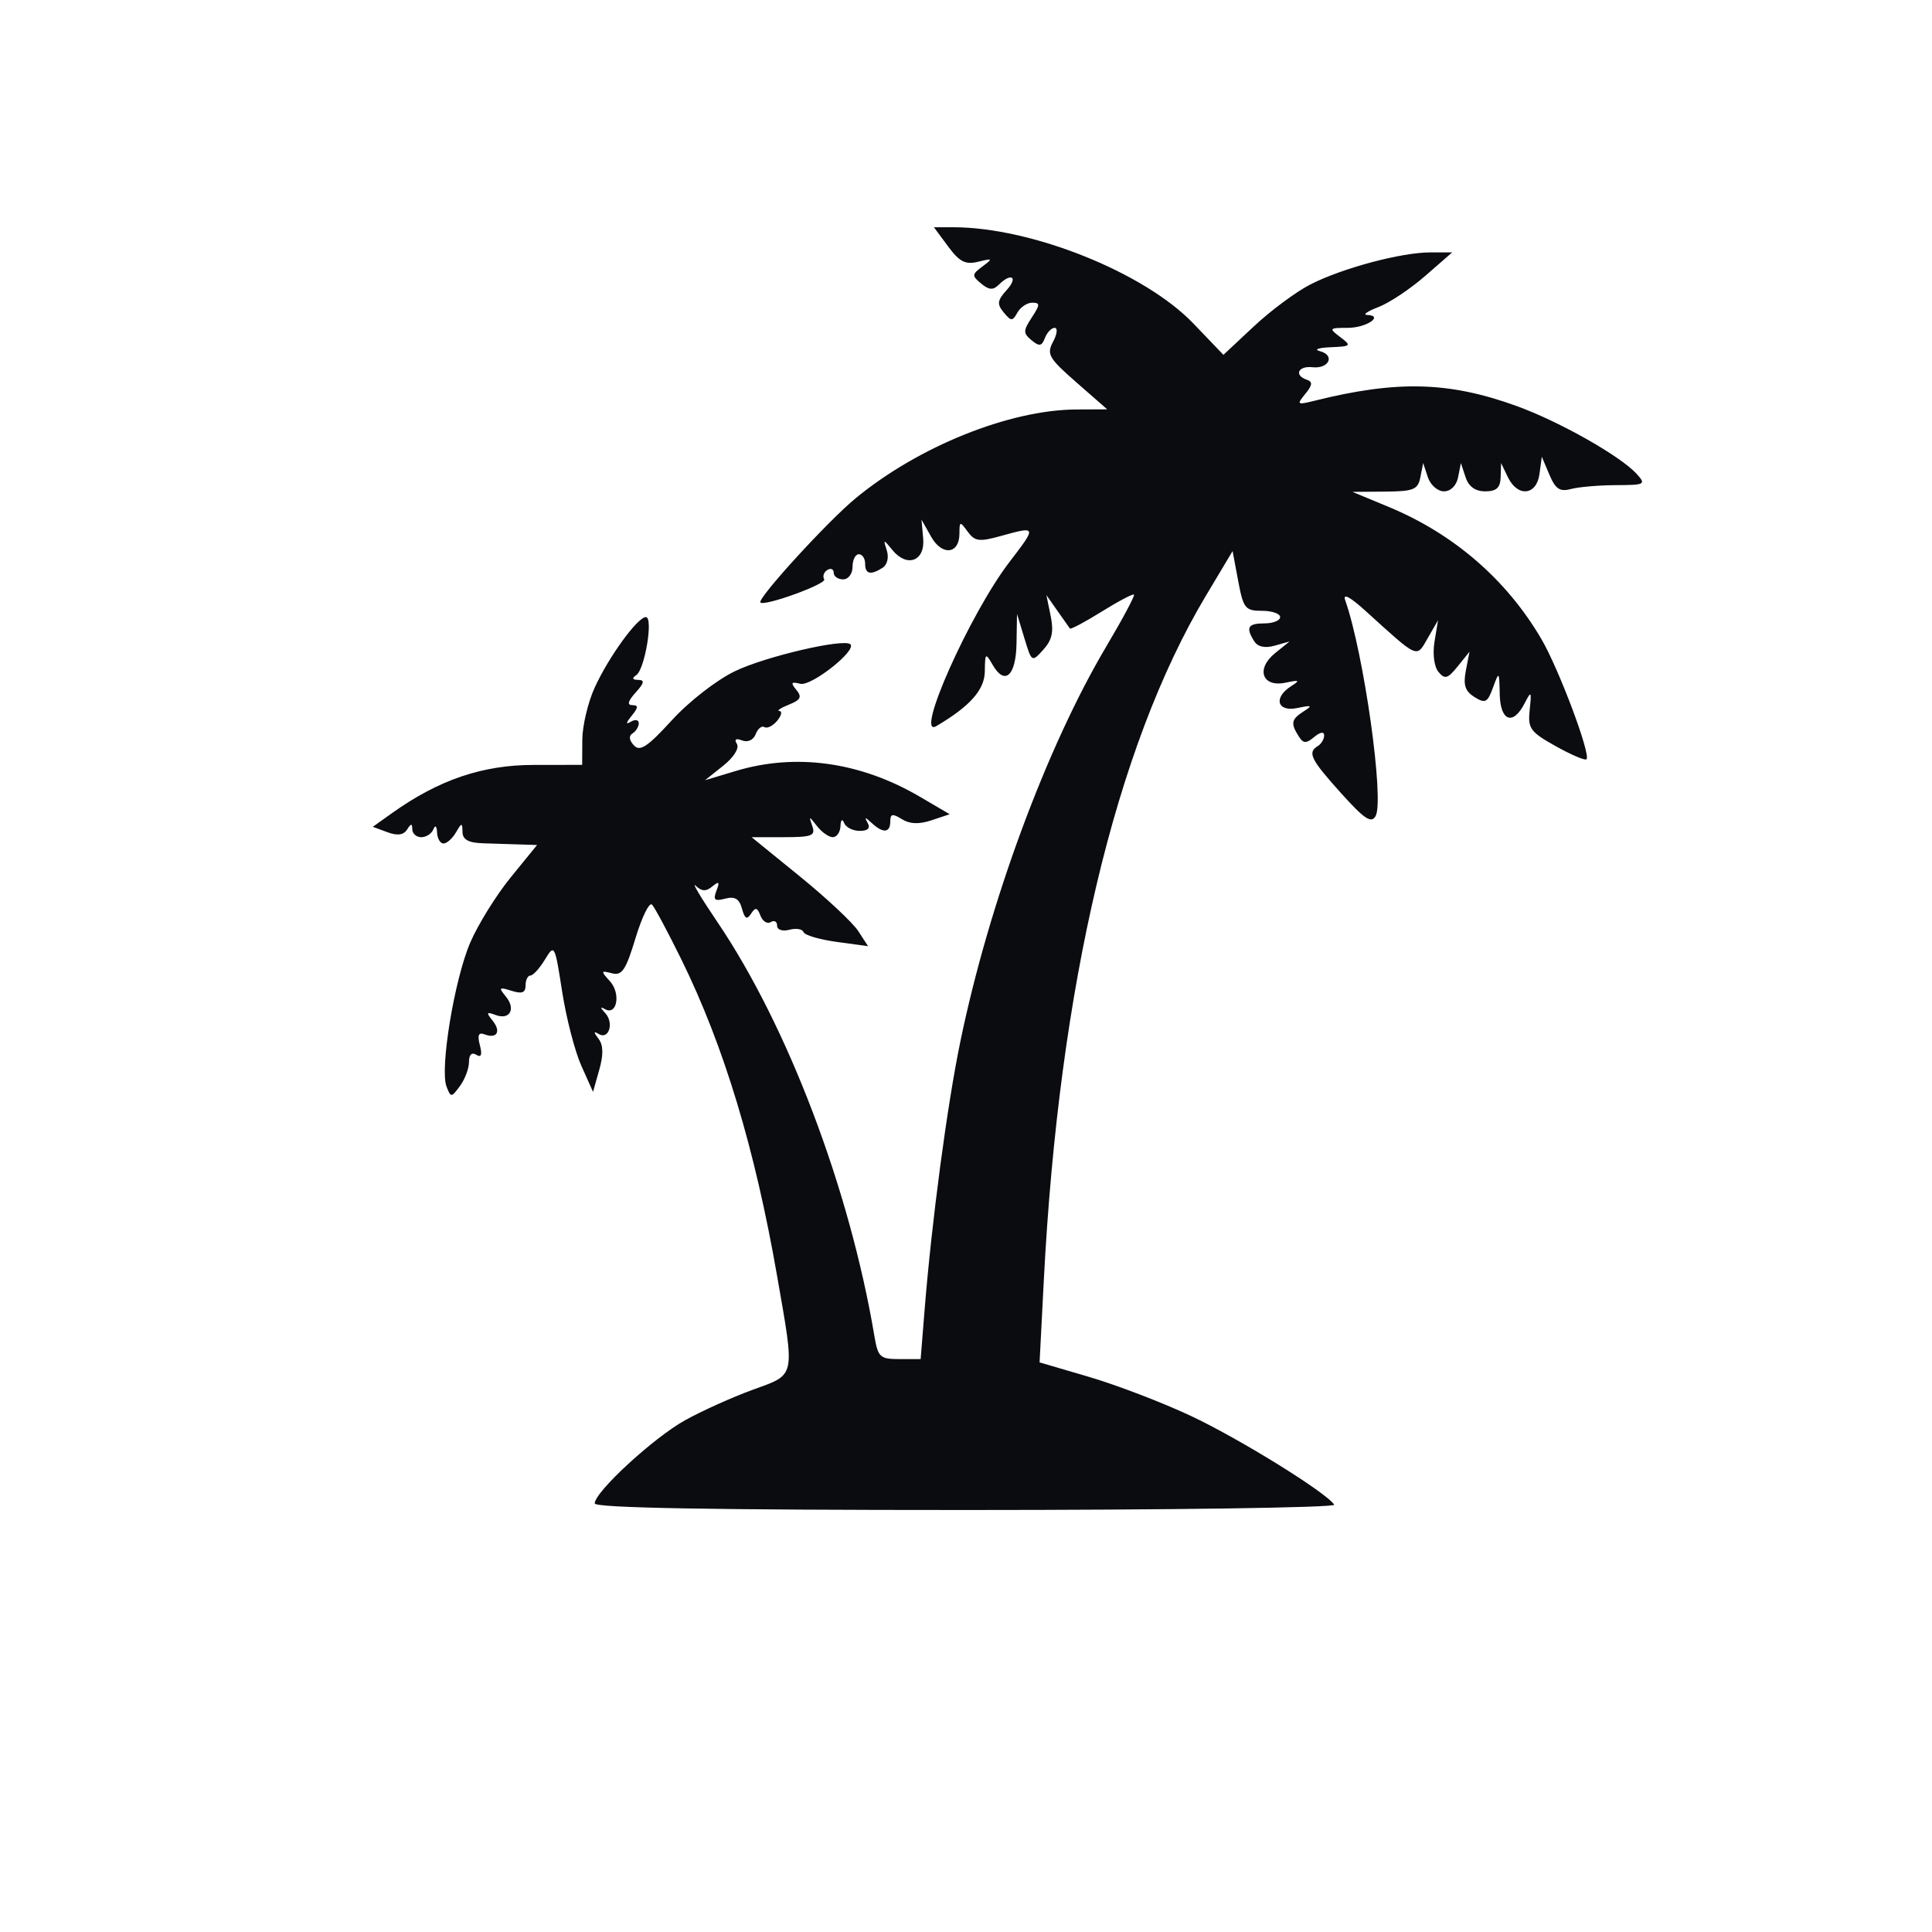
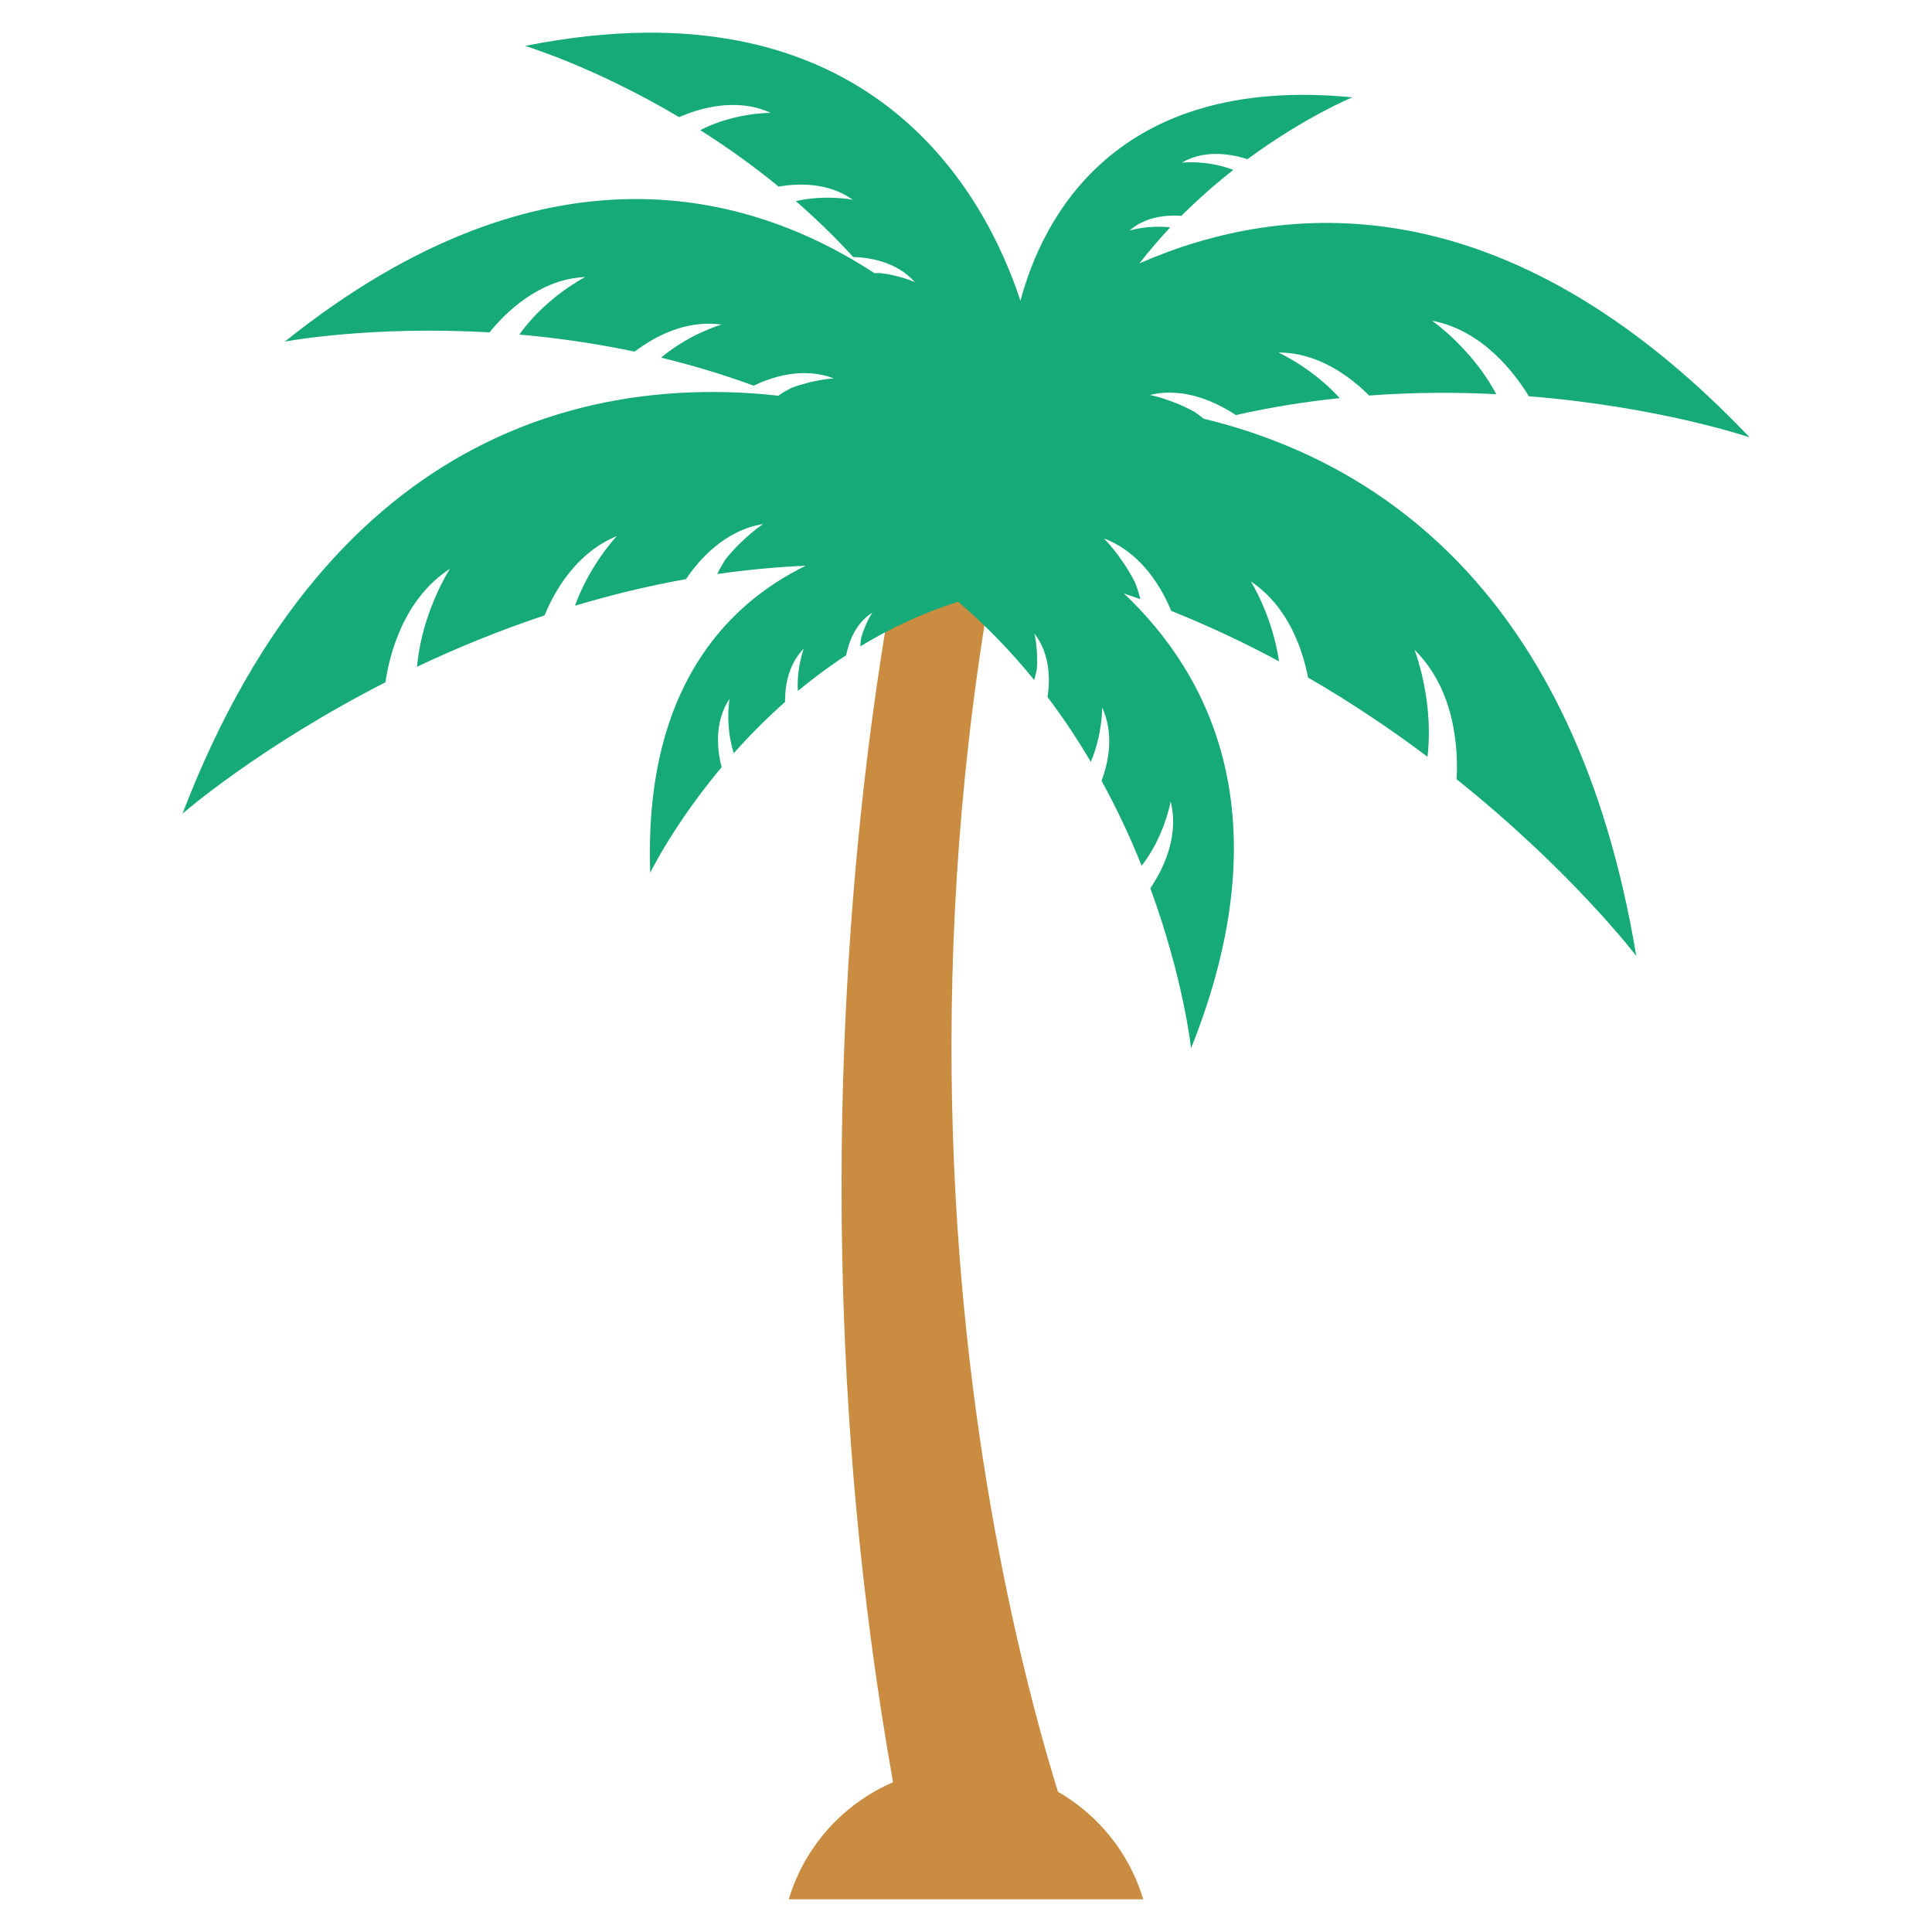
- <svg xmlns="http://www.w3.org/2000/svg" version="1.1" id="svg2" viewBox="0 0 1080 1080" height="12in" width="12in">
-   <defs id="defs4" />
-   <g transform="translate(0,27.63782)" id="layer1">
-     <g transform="matrix(0.7225444,0,0,0.7225444,2906.097,3458.097)" id="layer1-9">
-       <g transform="matrix(0.7855238,0,0,0.7855238,-2414.047,-4243.136)" id="layer1-2" />
-       <path style="fill:#0b0c10" id="path3028" d="m -3561.906,-3661.088 c 0,-8.906 45.32,-50.679 69.741,-64.283 12.939,-7.207 36.473,-17.825 52.297,-23.595 33.782,-12.317 32.923,-8.389 19.14,-87.611 -17.212,-98.929 -41.12,-178.092 -74.018,-245.089 -10.511,-21.406 -20.798,-40.631 -22.859,-42.724 -2.061,-2.092 -7.792,9.554 -12.735,25.88 -7.53,24.869 -10.497,29.289 -18.292,27.25 -8.642,-2.26 -8.745,-1.815 -1.442,6.255 8.47,9.36 5.39,26.674 -3.828,21.515 -3.965,-2.219 -3.928,-1.339 0.131,3.053 6.928,7.5 2.806,20.86 -4.994,16.186 -4.115,-2.466 -4.169,-1.504 -0.204,3.676 3.733,4.881 3.901,12.195 0.552,24.042 l -4.813,17.027 -9.064,-20.25 c -4.986,-11.137 -11.662,-36.962 -14.838,-57.388 -5.667,-36.452 -5.912,-36.909 -13.29,-24.75 -4.134,6.813 -9.198,12.388 -11.254,12.388 -2.056,0 -3.738,3.431 -3.738,7.625 0,5.686 -2.775,6.745 -10.908,4.163 -9.584,-3.042 -10.123,-2.517 -4.446,4.324 8.081,9.737 3.23,18.559 -7.91,14.386 -6.992,-2.619 -7.371,-1.915 -2.319,4.308 6.877,8.472 3.47,14.385 -6.159,10.69 -4.639,-1.78 -5.663,0.592 -3.623,8.393 1.962,7.505 1.099,9.796 -2.788,7.395 -3.497,-2.161 -5.631,-0.049 -5.631,5.607 0,4.998 -3.128,13.337 -6.95,18.53 -6.683,9.081 -7.083,9.099 -10.423,0.477 -5.315,-13.716 6.083,-82.901 18.36,-111.437 6.016,-13.984 20.106,-36.682 31.312,-50.439 l 20.374,-25.014 -12.957,-0.418 c -7.127,-0.229 -20.072,-0.639 -28.768,-0.911 -11.315,-0.355 -15.853,-2.824 -15.959,-8.683 -0.136,-7.471 -0.582,-7.443 -5.107,0.326 -2.727,4.683 -7.039,8.514 -9.582,8.514 -2.543,0 -4.796,-3.831 -5.007,-8.514 -0.229,-5.086 -1.372,-6.065 -2.838,-2.432 -1.349,3.345 -5.555,6.081 -9.345,6.081 -3.791,0 -6.926,-2.736 -6.966,-6.081 -0.058,-4.744 -0.944,-4.711 -4.03,0.151 -2.719,4.284 -7.483,4.928 -15.239,2.059 l -11.283,-4.174 15.068,-10.73 c 35.969,-25.612 69.768,-37.107 109.206,-37.14 l 37.703,-0.049 0.107,-19.459 c 0.058,-10.703 4.337,-28.777 9.505,-40.166 10.758,-23.7 33.24,-54.698 39.671,-54.698 5.93,0 -0.784,40.463 -7.455,44.925 -3.535,2.365 -3.03,3.599 1.493,3.649 5.227,0.058 4.764,2.363 -1.97,9.804 -5.921,6.543 -6.77,9.73 -2.591,9.73 4.861,0 4.76,1.793 -0.462,8.231 -4.537,5.593 -4.728,7.06 -0.595,4.577 3.345,-2.009 6.081,-1.464 6.081,1.212 0,2.676 -2.168,6.204 -4.817,7.841 -3.047,1.884 -2.661,5.284 1.052,9.259 4.713,5.045 10.507,1.205 29.432,-19.502 13.269,-14.518 34.595,-31.082 48.813,-37.912 23.855,-11.46 84.487,-25.549 89.288,-20.748 4.891,4.891 -30.338,32.63 -38.777,30.532 -7.095,-1.764 -7.692,-0.861 -3.094,4.681 4.563,5.498 3.408,7.783 -5.803,11.471 -6.326,2.533 -9.591,4.744 -7.257,4.913 2.334,0.17 1.539,3.568 -1.767,7.552 -3.307,3.984 -7.723,6.186 -9.816,4.893 -2.092,-1.293 -5.146,1.148 -6.787,5.423 -1.755,4.574 -6.075,6.588 -10.492,4.893 -4.884,-1.874 -6.296,-0.918 -4.039,2.733 2.009,3.25 -2.456,10.339 -10.6,16.833 l -14.07,11.219 23.788,-7.159 c 46.619,-14.03 96.38,-7.061 142.481,19.956 l 23.04,13.502 -14.06,4.687 c -9.693,3.231 -16.835,2.954 -22.992,-0.891 -7.183,-4.486 -8.931,-4.141 -8.931,1.761 0,8.928 -5.548,9.414 -14.335,1.258 -5.241,-4.865 -5.865,-4.865 -3.118,0 2.242,3.971 0.097,6.081 -6.178,6.081 -5.286,0 -10.716,-2.736 -12.065,-6.081 -1.466,-3.633 -2.608,-2.653 -2.838,2.432 -0.209,4.682 -2.879,8.514 -5.929,8.514 -3.05,0 -8.528,-3.831 -12.174,-8.514 -6.314,-8.108 -6.488,-8.108 -3.664,0 2.572,7.388 -0.341,8.514 -22.013,8.514 l -24.978,0 37.403,30.405 c 20.572,16.723 40.845,35.699 45.052,42.168 l 7.649,11.763 -24.244,-3.316 c -13.334,-1.824 -24.896,-5.243 -25.693,-7.598 -0.797,-2.355 -5.723,-3.164 -10.946,-1.798 -5.442,1.423 -9.496,0.049 -9.496,-3.236 0,-3.146 -2.205,-4.357 -4.899,-2.691 -2.695,1.665 -6.283,-0.578 -7.974,-4.986 -2.462,-6.417 -3.909,-6.72 -7.263,-1.525 -3.188,4.94 -4.869,4.012 -7.04,-3.891 -2.103,-7.654 -5.513,-9.685 -12.983,-7.732 -8.209,2.147 -9.493,0.987 -6.766,-6.118 2.669,-6.956 2.011,-7.644 -3.187,-3.33 -4.859,4.032 -8.176,3.896 -12.838,-0.528 -3.457,-3.281 3.978,9.183 16.524,27.698 54.574,80.537 102.517,206.772 121.631,320.255 2.841,16.864 4.313,18.243 19.464,18.243 l 16.392,0 3.026,-37.703 c 5.526,-68.844 17.401,-158.116 27.627,-207.68 22.142,-107.321 66.728,-228.01 113.127,-306.22 12.517,-21.099 22.091,-39.029 21.276,-39.844 -0.815,-0.815 -12.052,5.097 -24.97,13.137 -12.919,8.041 -23.992,13.93 -24.607,13.087 -0.615,-0.843 -4.962,-7.006 -9.658,-13.695 l -8.539,-12.162 3.313,16.138 c 2.499,12.171 1.108,18.579 -5.658,26.072 -8.923,9.88 -9.003,9.832 -14.679,-8.84 l -5.707,-18.773 -0.375,22.703 c -0.413,25.177 -9.044,32.999 -18.445,16.719 -5.564,-9.636 -5.919,-9.344 -6.081,5.001 -0.161,14.248 -11.455,26.995 -37.498,42.328 -17.411,10.25 25.869,-86.933 56.508,-126.885 21.332,-27.816 21.29,-27.943 -6.731,-20.164 -16.608,4.611 -20.022,4.158 -25.541,-3.389 -5.999,-8.205 -6.37,-8.121 -6.37,1.427 0,16.045 -13.41,17.569 -21.915,2.49 l -7.445,-13.202 1.301,14.505 c 1.578,17.578 -12.426,22.894 -23.787,9.031 -7.071,-8.628 -7.222,-8.614 -4.333,0.399 1.702,5.311 0.302,11.05 -3.252,13.304 -9.347,5.931 -13.543,4.944 -13.543,-3.186 0,-4.013 -2.189,-7.297 -4.865,-7.297 -2.676,0 -4.865,4.378 -4.865,9.73 0,5.405 -3.243,9.73 -7.297,9.73 -4.013,0 -7.297,-2.318 -7.297,-5.152 0,-2.834 -2.225,-3.777 -4.944,-2.096 -2.719,1.681 -3.791,4.922 -2.381,7.203 2.177,3.523 -46.211,21.104 -49.375,17.94 -2.798,-2.798 51.948,-62.741 73.603,-80.592 48.838,-40.257 119.206,-68.534 171.095,-68.753 l 23.622,-0.102 -23.799,-20.822 c -21.493,-18.805 -23.244,-21.858 -18.072,-31.521 3.15,-5.885 3.695,-10.7 1.211,-10.7 -2.483,0 -5.87,3.53 -7.526,7.845 -2.459,6.409 -4.356,6.728 -10.36,1.746 -6.551,-5.436 -6.532,-7.347 0.17,-17.575 6.519,-9.949 6.566,-11.475 0.35,-11.475 -3.942,0 -9.083,3.422 -11.423,7.605 -3.852,6.884 -4.861,6.875 -10.643,-0.092 -5.35,-6.446 -4.971,-9.261 2.336,-17.334 9.155,-10.117 3.538,-13.746 -6.201,-4.007 -4.266,4.266 -7.559,4.032 -13.574,-0.96 -7.308,-6.065 -7.227,-7.125 1.01,-13.25 8.242,-6.13 7.979,-6.419 -3.325,-3.653 -9.878,2.417 -14.423,0.102 -23.253,-11.841 l -10.976,-14.845 14.945,0 c 60.612,0 147.94,34.998 185.763,74.446 l 23.271,24.271 23.681,-22.15 c 13.025,-12.183 32.681,-26.743 43.683,-32.355 24.714,-12.608 70.213,-24.752 92.737,-24.752 l 16.881,0 -20.91,18.243 c -11.501,10.034 -27.766,20.856 -36.146,24.05 -8.38,3.193 -12.37,5.93 -8.868,6.081 13.537,0.584 -0.477,10.004 -14.883,10.004 -14.442,0 -14.744,0.375 -5.793,7.143 8.907,6.737 8.476,7.183 -7.584,7.862 -9.365,0.394 -13.075,1.744 -8.245,2.996 12.092,3.134 7.196,13.895 -5.67,12.463 -11.124,-1.238 -14.48,6.276 -4.329,9.692 4.634,1.56 4.345,4.163 -1.216,10.942 -6.85,8.35 -6.409,8.674 7.177,5.288 63.887,-15.921 104.102,-14.862 156.399,4.122 33.22,12.059 80.355,38.742 92.917,52.601 7.25,7.999 6.275,8.517 -16.145,8.58 -13.124,0.049 -28.749,1.376 -34.721,2.977 -8.671,2.324 -12.046,0.107 -16.749,-11.013 l -5.89,-13.923 -1.817,13.378 c -2.258,16.625 -16.876,18.081 -24.422,2.432 l -5.279,-10.946 -0.331,10.946 c -0.248,8.198 -3.241,10.946 -11.924,10.946 -7.709,0 -12.807,-3.668 -15.212,-10.946 l -3.618,-10.946 -2.153,10.946 c -1.286,6.537 -5.707,10.946 -10.977,10.946 -4.853,0 -10.452,-4.926 -12.441,-10.946 l -3.618,-10.946 -2.153,10.946 c -1.895,9.631 -5.181,10.971 -27.355,11.152 l -25.202,0.204 28.212,11.717 c 50.225,20.86 91.028,56.186 117.939,102.108 13.526,23.08 38.46,89.529 34.922,93.067 -1.115,1.115 -11.835,-3.455 -23.823,-10.156 -19.754,-11.041 -21.641,-13.668 -20.137,-28.044 1.543,-14.751 1.261,-15.095 -4.011,-4.915 -8.963,17.303 -18.722,13.586 -19.162,-7.297 -0.374,-17.812 -0.498,-17.931 -5.212,-5.04 -4.237,11.587 -5.99,12.48 -14.319,7.297 -7.267,-4.521 -8.83,-9.327 -6.67,-20.5 l 2.822,-14.595 -9.1,11.324 c -7.736,9.627 -9.969,10.278 -14.893,4.345 -3.369,-4.06 -4.655,-13.884 -3.073,-23.486 l 2.72,-16.507 -7.94,13.794 c -8.964,15.574 -6.667,16.575 -48.046,-20.933 -12.184,-11.045 -17.847,-14.035 -15.846,-8.367 14.411,40.812 30.447,154.632 23.528,166.996 -3.32,5.932 -8.644,2.393 -26.837,-17.842 -23.531,-26.172 -26.037,-31.28 -17.83,-36.353 2.676,-1.653 4.865,-5.335 4.865,-8.18 0,-3.151 -2.997,-2.686 -7.668,1.19 -6.355,5.274 -8.425,5.168 -12.088,-0.621 -6.31,-9.972 -5.668,-13.099 3.945,-19.212 7.096,-4.512 6.285,-4.942 -4.865,-2.581 -15.639,3.311 -18.888,-7.961 -4.865,-16.878 7.169,-4.559 6.481,-4.986 -4.357,-2.709 -18.082,3.8 -23.171,-10.672 -8.042,-22.872 l 11.183,-9.018 -11.553,3.258 c -7.452,2.101 -13.038,0.914 -15.736,-3.344 -6.811,-10.749 -5.037,-13.899 7.83,-13.899 6.689,0 12.162,-2.189 12.162,-4.865 0,-2.676 -6.331,-4.865 -14.068,-4.865 -12.934,0 -14.417,-1.864 -18.39,-23.108 l -4.321,-23.108 -20.726,34.668 c -69.802,116.756 -113.596,301.837 -125.342,529.713 l -3.263,63.301 38.325,11.251 c 21.079,6.188 56.371,19.695 78.426,30.015 37.475,17.536 105.513,59.667 111.19,68.853 1.389,2.248 -126.764,4.088 -284.787,4.088 -197.005,0 -287.313,-1.602 -287.313,-5.097 z" />
+ <svg xmlns="http://www.w3.org/2000/svg" width="800px" height="800px" viewBox="0 0 500 500" id="Layer_1" version="1.1" xml:space="preserve">
+   <style type="text/css">
+ 	.st0{fill:#F26E91;}
+ 	.st1{fill:#00A779;}
+ 	.st2{fill:#C4FFC9;}
+ 	.st3{fill:#AB630A;}
+ 	.st4{fill:#C98C40;}
+ 	.st5{fill:#15AA78;}
+ 	.st6{fill:#FF9000;}
+ 	.st7{fill:#FCEECF;}
+ 	.st8{fill:#FFE940;}
+ 	.st9{fill:#F0E3CE;}
+ 	.st10{fill:#FFB5C5;}
+ 	.st11{fill:#91EDFF;}
+ 	.st12{fill:#7191F0;}
+ 	.st13{fill:#363636;}
+ 	.st14{fill:#565656;}
+ 	.st15{fill:#F3DF4D;}
+ 	.st16{fill:#CD4A77;}
+ 	.st17{fill:#577AE6;}
+ 	.st18{fill:#F4D100;}
+ </style>
+   <g id="palm_tree">
+     <g>
+       <path class="st4" d="M236.38,125.98c0,0-41.82,165.77,0,362.2h45.82c0,0-64.41-156.52-20.81-362.2H236.38z" />
+       <path class="st5" d="M311.49,108.36c-0.79-0.64-1.56-1.24-2.3-1.75c-6.14-3.37-11.59-4.39-11.59-4.39    c9.18-2.25,17.81,2.25,22.23,5.2c9.12-2.06,18.12-3.47,26.89-4.39c-7.27-7.97-15.87-11.79-15.87-11.79    c10.47-0.05,18.85,6.48,23.48,11.12c11.57-0.85,22.63-0.87,32.9-0.35c-4.14-7.78-9.95-13.5-13.49-16.53    c-0.36-0.2-0.57-0.31-0.57-0.31c0.13,0.05,0.26,0.1,0.39,0.15c-1.79-1.52-2.95-2.32-2.95-2.32c13.25,2.49,21.66,13.94,25.05,19.55    c33.88,2.71,57.13,10.63,57.13,10.63C389.58,46.76,332.27,51.8,294.89,68.15c2.57-3.3,5.24-6.4,7.96-9.3    c-5.72-0.68-10.56,0.82-10.56,0.82c4.3-3.75,9.98-4.06,13.46-3.81c4.47-4.47,9.02-8.43,13.43-11.88c-4.36-1.72-8.71-2-11.2-1.98    c-0.21,0.05-0.34,0.08-0.34,0.08c0.07-0.03,0.14-0.05,0.21-0.08c-1.25,0.01-2.01,0.1-2.01,0.1c6.31-3.71,13.68-2,17-0.9    c14.88-10.97,27.15-16.01,27.15-16.01c-61.59-6.01-80.28,31.59-85.9,52.66c-8.9-27.12-38.53-83.88-128.21-65.96    c0,0,17.73,5.28,39.89,18.43c4.45-1.98,14.44-5.37,23.7-1.11c0,0-1.06-0.01-2.8,0.14c0.1,0.03,0.2,0.05,0.3,0.08    c0,0-0.18-0.03-0.48-0.06c-3.46,0.32-9.45,1.31-15.26,4.31c6.59,4.17,13.45,9.02,20.28,14.61c4.8-0.84,12.72-1.2,19.21,3.41    c0,0-6.93-1.41-14.77,0.34c5.06,4.4,10.06,9.21,14.86,14.47c3.97,0.11,11.2,1.11,15.96,6.51c0,0-3.81-1.75-9.03-2.36    c-0.46,0-0.94,0-1.44,0.03c-31.82-20.82-85.2-36.21-152.58,17.71c0,0,21.94-4.17,52.98-2.38c3.67-4.59,12.49-13.77,24.78-14.34    c0,0-1.14,0.57-2.92,1.71c0.12-0.03,0.24-0.06,0.37-0.08c0,0-0.2,0.07-0.55,0.2c-3.53,2.27-9.4,6.65-13.97,13.08    c9.38,0.82,19.42,2.21,29.84,4.41c4.68-3.56,12.97-8.35,22.47-7c0,0-8.21,2.34-15.64,8.55c7.86,1.91,15.89,4.29,23.96,7.26    c4.31-2.08,12.62-5.02,20.72-1.88c0,0-5.05,0.24-10.98,2.48c-1.03,0.52-2.12,1.14-3.26,1.9c0.11,0.05,0.23,0.09,0.34,0.14    C157,97.4,86.47,108.31,47.23,210.57c0,0,19.85-17.32,52.52-33.99c1-6.86,4.51-21.46,16.69-29.37c0,0-0.82,1.27-1.96,3.48    c0.11-0.1,0.21-0.21,0.32-0.31c0,0-0.17,0.19-0.44,0.53c-2.24,4.41-5.61,12.37-6.43,21.64c10.03-4.75,21.09-9.32,33-13.29    c2.64-6.42,8.23-16.23,18.71-20.52c0,0-6.96,7.27-10.83,18.02c9.14-2.74,18.74-5.1,28.72-6.88c3.15-4.69,9.86-12.64,19.98-14.26    c0,0-5.01,3.25-9.7,9.07c-0.74,1.14-1.48,2.43-2.19,3.87c7.44-1.07,15.09-1.81,22.9-2.15c-20.39,9.98-41.92,31.79-40.24,79.45    c0,0,6.06-12.49,18.47-27.31c-0.93-3.53-2.23-11.34,2.05-17.68c0,0-0.14,0.78-0.23,2.09c0.03-0.07,0.06-0.14,0.09-0.21    c0,0-0.04,0.13-0.1,0.35c-0.18,2.6-0.17,7.15,1.34,11.82c3.89-4.37,8.31-8.87,13.27-13.25c-0.04-3.66,0.65-9.57,4.85-13.81    c0,0-1.88,4.96-1.54,10.97c3.87-3.21,8.04-6.33,12.51-9.25c0.56-2.92,2.18-8.16,6.76-11.03c0,0-1.76,2.61-2.84,6.4    c-0.12,0.71-0.22,1.48-0.27,2.33c7.61-4.61,16.06-8.61,25.32-11.56c7.42,6.34,13.95,13.18,19.69,20.26    c0.31-1.06,0.54-2.05,0.7-2.96c0.34-5.1-0.65-9.05-0.65-9.05c4.32,5.51,4,12.6,3.4,16.42c4.18,5.53,7.89,11.16,11.2,16.78    c3.05-7.18,2.94-14.06,2.94-14.06c3.26,7.02,1.5,14.52-0.15,18.97c4.13,7.52,7.55,14.94,10.37,21.98    c3.89-5.03,5.9-10.57,6.82-13.83c0.02-0.3,0.03-0.47,0.03-0.47c0.01,0.1,0.01,0.2,0.02,0.3c0.46-1.64,0.63-2.65,0.63-2.65    c2.43,9.61-2.58,18.56-5.26,22.46c8.64,23.52,10.55,41.41,10.55,41.41c24.14-60.34,4.45-97.09-17.4-117.7    c1.44,0.49,2.87,0.98,4.29,1.49c-0.43-1.63-0.91-3.1-1.43-4.42c-3.58-6.93-8.01-11.3-8.01-11.3c10,3.78,15.18,13.3,17.41,18.75    c9.82,3.92,19.12,8.33,27.89,13.05c-1.69-11.79-7.28-20.68-7.28-20.68c9.8,6.59,13.44,17.78,14.8,24.88    c11.33,6.55,21.67,13.54,30.92,20.5c1.11-9.64-0.66-18.47-2.02-23.45c-0.2-0.4-0.34-0.64-0.34-0.64c0.09,0.13,0.17,0.25,0.27,0.38    c-0.7-2.5-1.27-3.97-1.27-3.97c10.77,10.63,11.3,26.28,10.88,33.49c29.87,23.88,46.5,45.73,46.5,45.73    C407.7,152.32,355.55,119.01,311.49,108.36z" />
    </g>
+     <path class="st4" d="M295.87,491.54c-5.9-19.75-24.2-34.16-45.87-34.16c-21.67,0-39.97,14.4-45.87,34.16H295.87z" />
  </g>
</svg>
